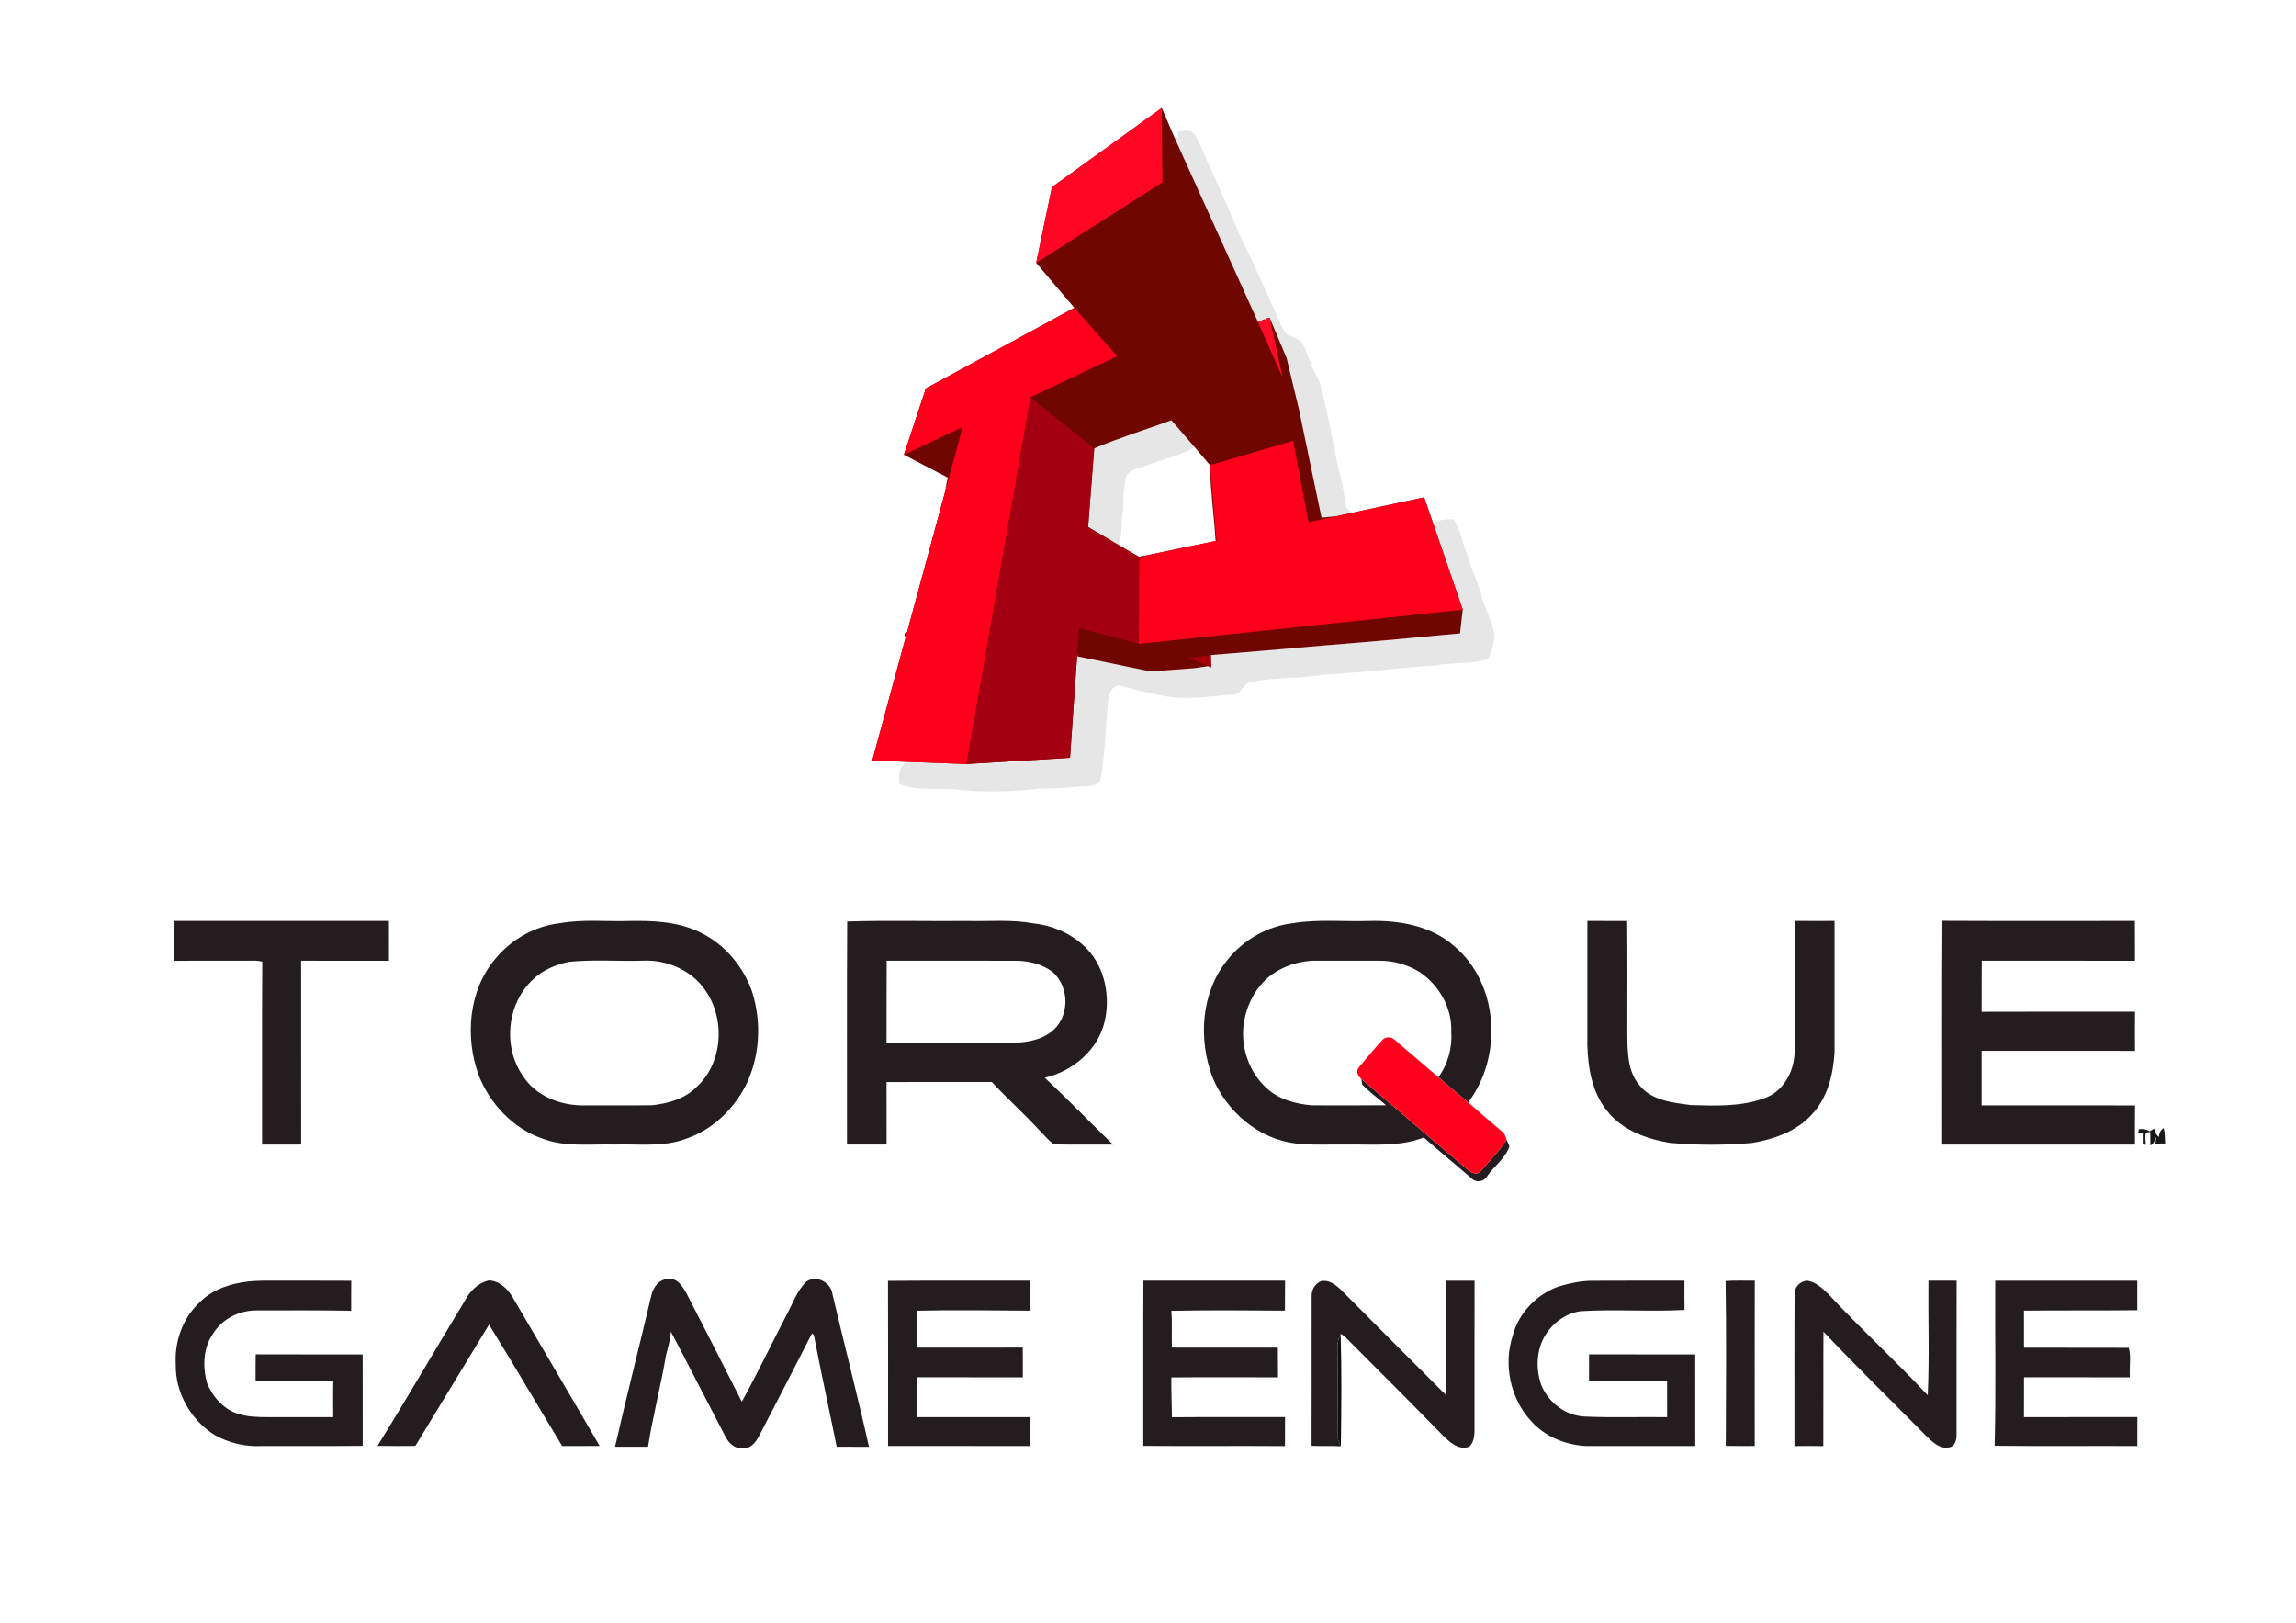
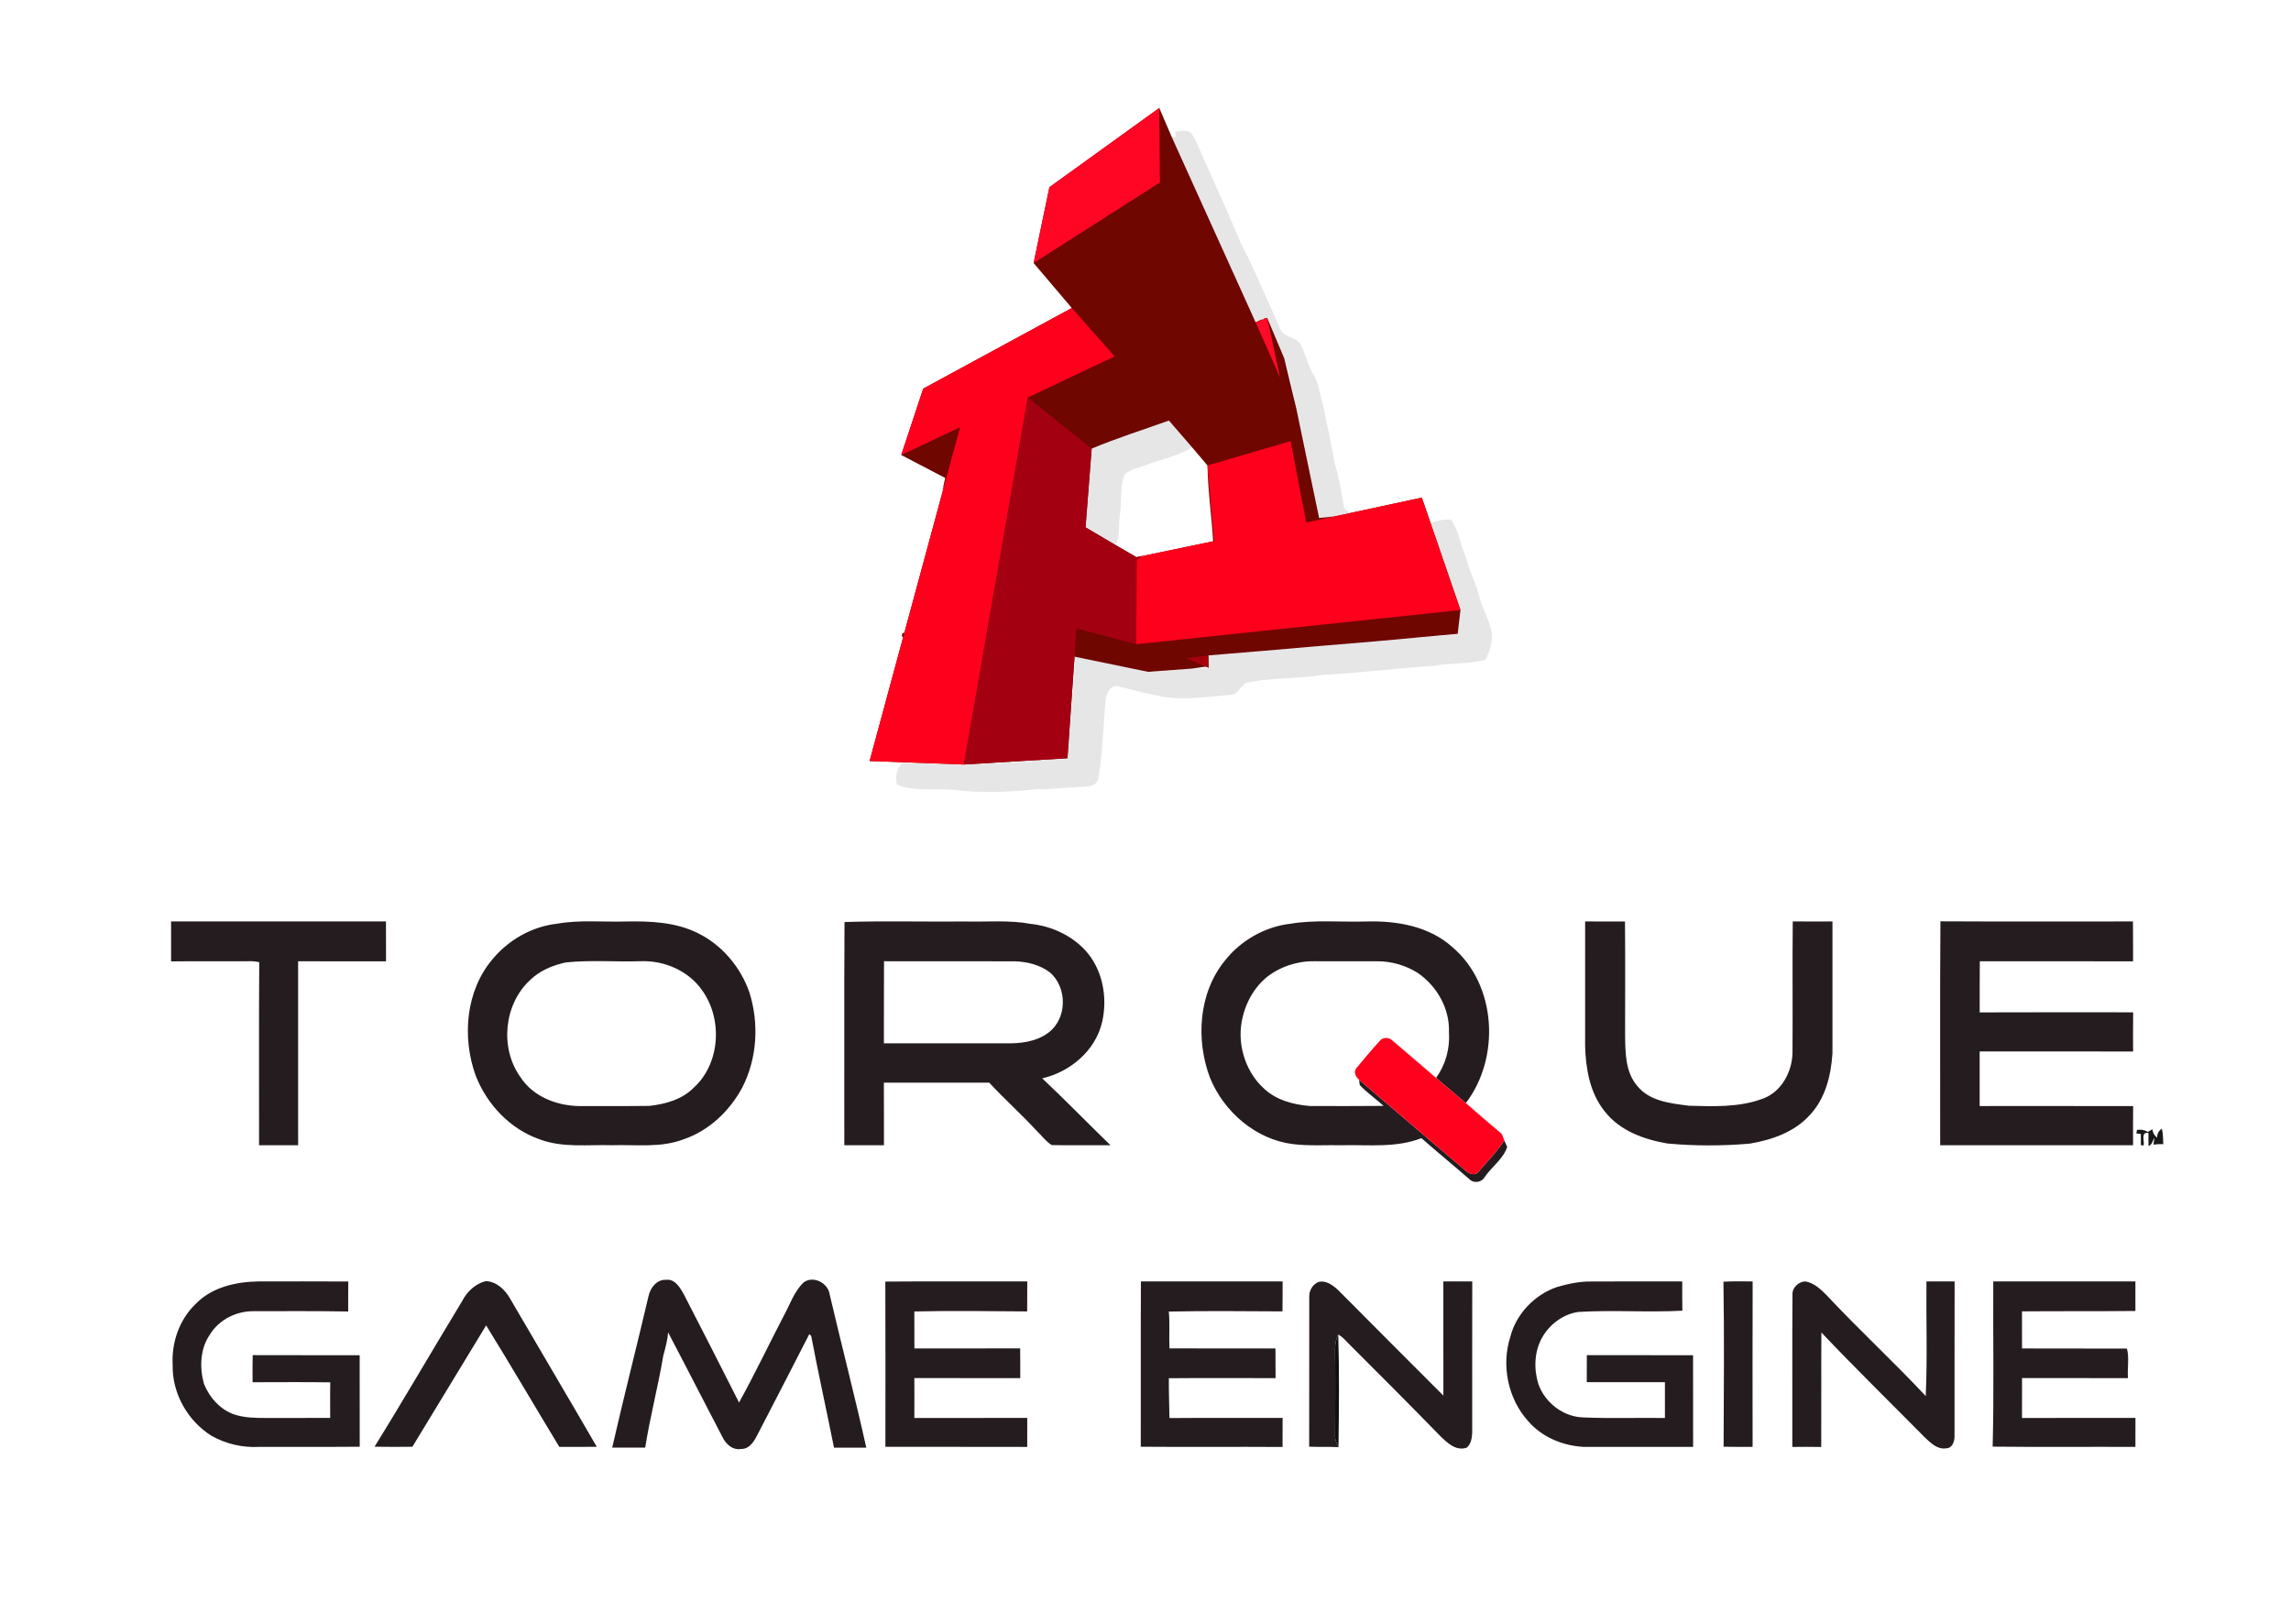
- <svg xmlns="http://www.w3.org/2000/svg" width="358px" height="253px" viewBox="0 0 357 253" version="1.1">
+ <svg xmlns="http://www.w3.org/2000/svg" viewBox="0 0 357 253" version="1.1">
  <g id="surface1">
    <path style=" stroke:none;fill-rule:evenodd;fill:rgb(14.51%,10.98%,12.157%);fill-opacity:1;" d="M 26.66 143.574 C 37.82 143.586 48.984 143.586 60.145 143.574 C 60.156 145.645 60.145 147.715 60.152 149.789 C 55.586 149.773 51.02 149.781 46.453 149.781 C 46.453 159.332 46.445 168.887 46.457 178.441 C 44.426 178.445 42.395 178.445 40.367 178.445 C 40.387 168.938 40.328 159.434 40.398 149.926 C 39.879 149.801 39.355 149.75 38.824 149.773 C 34.773 149.801 30.719 149.75 26.66 149.797 C 26.66 147.723 26.66 145.645 26.66 143.574 Z M 86.844 143.922 C 90.379 143.293 93.988 143.691 97.559 143.582 C 101.301 143.508 105.223 143.668 108.645 145.348 C 112.457 147.176 115.387 150.641 116.773 154.617 C 118.305 159.457 117.992 164.918 115.668 169.449 C 113.699 173.117 110.473 176.188 106.492 177.531 C 102.953 178.879 99.098 178.328 95.398 178.441 C 91.613 178.328 87.672 178.887 84.043 177.504 C 79.473 175.906 75.859 172.066 74.121 167.582 C 71.973 161.637 72.562 154.375 76.758 149.445 C 79.27 146.426 82.93 144.348 86.844 143.922 Z M 88.164 149.961 C 86.117 150.402 84.086 151.246 82.57 152.738 C 78.516 156.508 77.863 163.301 81.082 167.805 C 83.047 170.863 86.754 172.293 90.27 172.34 C 93.914 172.316 97.559 172.367 101.203 172.312 C 103.684 172.035 106.262 171.328 108.074 169.504 C 112.23 165.758 112.637 158.855 109.461 154.375 C 107.324 151.246 103.469 149.598 99.742 149.773 C 95.887 149.891 92.004 149.559 88.164 149.961 Z M 131.598 143.664 C 137.855 143.465 144.164 143.641 150.445 143.582 C 153.855 143.66 157.293 143.328 160.672 143.961 C 163.805 144.301 166.859 145.688 169.043 147.992 C 171.816 150.961 172.645 155.406 171.73 159.297 C 170.684 163.73 166.746 167.031 162.41 168.02 C 166.023 171.426 169.484 174.992 173.047 178.445 C 169.992 178.418 166.941 178.488 163.891 178.418 C 163 177.887 162.387 176.996 161.633 176.293 C 159.23 173.672 156.57 171.301 154.148 168.691 C 148.676 168.699 143.207 168.695 137.73 168.695 C 137.75 171.941 137.734 175.191 137.742 178.438 C 135.68 178.449 133.625 178.438 131.566 178.441 C 131.586 166.852 131.523 155.258 131.598 143.664 Z M 137.754 149.773 C 137.719 154.035 137.754 158.297 137.734 162.559 C 144.043 162.555 150.355 162.555 156.668 162.559 C 158.961 162.617 161.434 162.34 163.332 160.934 C 166.312 158.754 166.363 153.895 163.605 151.52 C 162.062 150.336 160.07 149.844 158.148 149.785 C 151.348 149.77 144.551 149.789 137.754 149.773 Z M 201.078 143.93 C 204.961 143.285 208.914 143.699 212.832 143.582 C 217.594 143.434 222.707 144.289 226.355 147.602 C 233.25 153.488 233.801 164.812 228.422 171.871 C 226.867 170.574 225.32 169.27 223.781 167.953 C 225.266 165.895 225.965 163.348 225.785 160.812 C 225.922 157.148 223.895 153.617 220.91 151.582 C 219.043 150.414 216.844 149.773 214.645 149.781 C 211.363 149.773 208.082 149.789 204.805 149.773 C 202.129 149.734 199.434 150.625 197.336 152.301 C 195.043 154.227 193.688 157.113 193.367 160.07 C 193.043 163.523 194.312 167.141 196.859 169.516 C 198.77 171.383 201.477 172.113 204.07 172.328 C 207.914 172.336 211.762 172.355 215.609 172.312 C 214.379 171.223 213.035 170.262 211.895 169.078 C 211.863 168.863 211.805 168.441 211.77 168.227 C 217.273 172.895 222.719 177.633 228.246 182.273 C 228.812 182.844 229.824 183.328 230.434 182.531 C 231.781 180.941 233.27 179.453 234.406 177.695 C 234.551 178.031 234.703 178.371 234.863 178.711 C 234.234 180.605 232.457 181.793 231.352 183.406 C 230.883 184.242 229.664 184.43 228.984 183.746 C 226.508 181.586 223.965 179.512 221.496 177.34 C 217.566 178.879 213.293 178.355 209.176 178.441 C 206.617 178.395 204.051 178.574 201.504 178.27 C 195.711 177.566 190.758 173.289 188.562 167.965 C 186.32 162.043 186.754 154.766 190.832 149.727 C 193.312 146.555 197.082 144.398 201.078 143.93 Z M 247.008 143.574 C 249.074 143.586 251.145 143.578 253.215 143.582 C 253.273 149.441 253.23 155.305 253.234 161.168 C 253.273 163.926 253.227 166.992 255.141 169.219 C 257.078 171.605 260.344 171.918 263.184 172.289 C 266.996 172.391 270.949 172.562 274.586 171.223 C 277.543 170.227 279.254 167.066 279.32 164.066 C 279.371 157.234 279.289 150.402 279.359 143.57 C 281.422 143.586 283.48 143.582 285.547 143.574 C 285.551 150.414 285.555 157.258 285.547 164.098 C 285.332 167.574 284.434 171.211 281.965 173.797 C 279.574 176.418 276.086 177.613 272.684 178.191 C 268.414 178.566 264.105 178.562 259.844 178.176 C 256.195 177.555 252.395 176.191 250.055 173.16 C 247.746 170.316 247.109 166.551 247.004 162.984 C 247.008 156.516 247 150.047 247.008 143.574 Z M 302.332 178.445 C 302.355 166.816 302.277 155.184 302.371 143.555 C 312.371 143.605 322.371 143.574 332.371 143.574 C 332.41 145.645 332.379 147.711 332.391 149.785 C 324.43 149.773 316.469 149.789 308.508 149.777 C 308.469 152.434 308.504 155.09 308.488 157.746 C 316.457 157.715 324.43 157.73 332.402 157.734 C 332.379 159.77 332.387 161.805 332.395 163.836 C 324.422 163.824 316.453 163.84 308.484 163.828 C 308.492 166.664 308.492 169.5 308.484 172.336 C 316.457 172.34 324.43 172.324 332.402 172.344 C 332.375 174.375 332.391 176.41 332.391 178.445 C 322.371 178.445 312.352 178.441 302.332 178.445 Z M 30.461 203.203 C 32.973 200.559 36.77 199.719 40.285 199.664 C 44.945 199.664 49.609 199.645 54.27 199.676 C 54.25 201.234 54.262 202.789 54.258 204.348 C 49.363 204.266 44.465 204.297 39.566 204.301 C 36.859 204.262 34.137 205.598 32.711 207.941 C 31.172 210.152 31.082 213.07 31.773 215.605 C 32.645 217.758 34.34 219.688 36.594 220.422 C 38.141 220.914 39.789 220.938 41.395 220.938 C 44.746 220.926 48.102 220.938 51.453 220.934 C 51.449 219.082 51.422 217.234 51.469 215.387 C 47.434 215.328 43.395 215.367 39.359 215.371 C 39.355 213.957 39.336 212.551 39.375 211.148 C 44.934 211.18 50.492 211.141 56.047 211.168 C 56.051 215.918 56.043 220.668 56.055 225.418 C 50.805 225.469 45.559 225.422 40.312 225.445 C 37.766 225.586 35.168 224.965 32.945 223.711 C 29.242 221.387 26.809 217.098 26.906 212.695 C 26.707 209.215 27.93 205.633 30.461 203.203 Z M 71.992 202.77 C 72.734 201.297 74.055 200.023 75.68 199.625 C 77.305 199.637 78.688 200.93 79.453 202.285 C 83.957 210.012 88.52 217.699 92.996 225.434 C 91.047 225.453 89.102 225.434 87.156 225.445 C 83.34 219.141 79.621 212.777 75.754 206.512 C 71.914 212.816 68.094 219.121 64.262 225.426 C 62.293 225.445 60.328 225.457 58.363 225.418 C 63.004 217.93 67.418 210.301 71.992 202.77 Z M 101.078 201.875 C 101.371 200.621 102.371 199.332 103.781 199.418 C 105.137 199.23 105.938 200.574 106.516 201.59 C 109.414 207.227 112.316 212.867 115.164 218.535 C 117.594 214.129 119.77 209.578 122.086 205.109 C 123.09 203.312 123.719 201.246 125.242 199.805 C 126.777 198.695 129.09 199.945 129.301 201.758 C 131.164 209.703 133.219 217.605 134.992 225.566 C 133.316 225.559 131.637 225.559 129.961 225.562 C 128.797 219.758 127.512 213.977 126.41 208.164 C 126.336 208.09 126.188 207.945 126.113 207.875 C 123.473 213.062 120.781 218.227 118.109 223.402 C 117.57 224.465 116.84 225.824 115.449 225.766 C 114.148 225.98 113.141 225.035 112.602 223.957 C 109.75 218.516 106.973 213.035 104.105 207.602 C 104.023 208.855 103.664 210.059 103.352 211.27 C 102.547 216.059 101.289 220.762 100.543 225.559 C 98.828 225.566 97.113 225.559 95.398 225.562 C 97.203 217.648 99.227 209.777 101.078 201.875 Z M 137.957 199.688 C 145.332 199.629 152.703 199.68 160.078 199.66 C 160.062 201.219 160.074 202.777 160.059 204.336 C 154.203 204.312 148.34 204.199 142.48 204.344 C 142.496 206.262 142.484 208.18 142.488 210.102 C 147.98 210.102 153.473 210.117 158.969 210.094 C 158.996 211.637 158.98 213.184 158.984 214.73 C 153.484 214.719 147.98 214.727 142.48 214.727 C 142.492 216.797 142.496 218.863 142.48 220.938 C 148.344 220.93 154.207 220.938 160.074 220.934 C 160.062 222.438 160.066 223.945 160.07 225.449 C 152.703 225.422 145.336 225.453 137.969 225.434 C 137.977 216.852 137.988 208.27 137.957 199.688 Z M 177.785 199.66 C 185.148 199.664 192.508 199.664 199.871 199.66 C 199.852 201.215 199.875 202.777 199.848 204.332 C 193.945 204.305 188.043 204.234 182.137 204.359 C 182.305 206.266 182.156 208.18 182.23 210.098 C 187.738 210.117 193.242 210.098 198.75 210.102 C 198.77 211.641 198.758 213.188 198.77 214.734 C 193.227 214.73 187.688 214.699 182.141 214.746 C 182.105 216.816 182.219 218.887 182.234 220.953 C 188.113 220.902 193.988 220.949 199.867 220.93 C 199.859 222.438 199.867 223.945 199.855 225.457 C 192.492 225.406 185.125 225.48 177.762 225.422 C 177.789 216.832 177.738 208.242 177.785 199.66 Z M 224.914 199.664 C 226.418 199.66 227.918 199.656 229.418 199.664 C 229.391 207.543 229.418 215.414 229.41 223.289 C 229.359 224.086 229.219 225.035 228.555 225.566 C 226.863 226.145 225.48 224.781 224.383 223.703 C 219.641 218.84 214.84 214.027 210.031 209.23 C 209.574 208.746 209.129 208.246 208.535 207.945 C 208.141 208.746 208.004 209.637 208.039 210.527 C 208.094 214.91 208.055 219.293 208.047 223.672 C 208.004 224.328 208.285 224.918 208.57 225.492 C 207.047 225.395 205.523 225.48 204.004 225.414 C 204.027 217.633 204.004 209.855 204.016 202.074 C 203.98 201.082 204.543 200.117 205.473 199.742 C 206.625 199.461 207.656 200.234 208.469 200.961 C 213.938 206.473 219.426 211.965 224.918 217.453 C 224.922 211.523 224.926 205.594 224.914 199.664 Z M 242.613 200.539 C 244.309 200.047 246.043 199.668 247.816 199.676 C 252.59 199.645 257.363 199.668 262.141 199.664 C 262.141 201.184 262.125 202.703 262.16 204.223 C 256.77 204.516 251.355 204.09 245.965 204.418 C 243.613 204.746 241.523 206.301 240.344 208.34 C 239.074 210.539 238.98 213.281 239.727 215.672 C 240.773 218.594 243.637 220.793 246.77 220.855 C 250.988 221.039 255.215 220.879 259.441 220.941 C 259.434 219.078 259.434 217.219 259.438 215.363 C 255.379 215.359 251.32 215.355 247.262 215.363 C 247.254 213.961 247.254 212.555 247.27 211.156 C 252.785 211.168 258.305 211.16 263.824 211.16 C 263.844 215.922 263.82 220.684 263.832 225.445 C 258.133 225.434 252.438 225.441 246.734 225.441 C 243.488 225.258 240.234 223.906 238.094 221.391 C 234.965 217.906 233.914 212.703 235.359 208.254 C 236.289 204.688 239.145 201.727 242.613 200.539 Z M 268.559 199.711 C 270.07 199.609 271.59 199.672 273.109 199.664 C 273.082 208.258 273.098 216.848 273.102 225.438 C 271.594 225.438 270.09 225.457 268.586 225.422 C 268.613 216.852 268.699 208.281 268.559 199.711 Z M 300.191 199.66 C 301.656 199.66 303.117 199.664 304.582 199.66 C 304.559 207.652 304.582 215.645 304.57 223.637 C 304.609 224.469 304.297 225.629 303.297 225.664 C 301.926 225.902 300.883 224.855 299.973 224.004 C 294.586 218.547 289.094 213.184 283.82 207.617 C 283.781 213.562 283.828 219.512 283.797 225.457 C 282.297 225.43 280.793 225.434 279.293 225.453 C 279.312 217.547 279.262 209.645 279.316 201.738 C 279.246 200.648 280.262 199.688 281.32 199.664 C 282.664 199.883 283.699 200.871 284.625 201.797 C 289.641 207.172 295.059 212.152 300.078 217.52 C 300.359 211.586 300.129 205.609 300.191 199.66 Z M 310.605 199.664 C 317.984 199.664 325.367 199.664 332.754 199.664 C 332.75 201.195 332.75 202.73 332.754 204.266 C 326.863 204.332 320.973 204.277 315.082 204.328 C 315.082 206.254 315.078 208.18 315.086 210.109 C 320.535 210.105 325.984 210.109 331.434 210.129 C 331.824 211.512 331.473 213.227 331.598 214.738 C 326.094 214.707 320.59 214.742 315.09 214.719 C 315.074 216.793 315.082 218.867 315.082 220.941 C 320.977 220.918 326.871 220.945 332.762 220.93 C 332.746 222.43 332.754 223.941 332.754 225.445 C 325.34 225.414 317.922 225.488 310.508 225.406 C 310.734 216.832 310.551 208.242 310.605 199.664 Z M 310.605 199.664 " />
    <path style=" stroke:none;fill-rule:evenodd;fill:rgb(100%,0.392%,11.373%);fill-opacity:1;" d="M 214.988 162.207 C 215.445 161.582 216.449 161.578 216.973 162.129 C 219.246 164.059 221.52 166 223.781 167.953 C 225.32 169.27 226.867 170.574 228.422 171.871 C 230.164 173.414 231.938 174.922 233.715 176.426 C 234.148 176.707 234.23 177.238 234.406 177.695 C 233.27 179.453 231.781 180.941 230.434 182.531 C 229.824 183.328 228.809 182.844 228.246 182.273 C 222.719 177.633 217.273 172.895 211.77 168.227 C 211.23 167.777 210.855 166.984 211.398 166.383 C 212.598 164.992 213.73 163.543 214.988 162.207 Z M 214.988 162.207 " />
    <path style=" stroke:none;fill-rule:evenodd;fill:rgb(9.412%,9.412%,9.412%);fill-opacity:1;" d="M 332.895 176.598 C 332.922 176.461 332.98 176.191 333.004 176.055 C 333.621 175.957 334.184 176.059 334.688 176.367 C 334.863 176.266 335.215 176.059 335.391 175.957 C 335.473 176.516 335.723 176.957 336.141 177.273 C 336.133 176.652 336.383 176.184 336.879 175.871 C 337.082 176.652 337.051 177.473 337.098 178.273 C 336.57 178.254 336.066 178.277 335.574 178.348 C 335.605 178.078 335.68 177.531 335.715 177.258 C 335.445 177.695 335.379 178.406 334.793 178.551 C 334.777 177.871 334.777 177.191 334.785 176.512 C 333.516 176.359 334.203 177.777 334.039 178.477 L 333.605 178.43 C 333.602 177.848 333.602 177.27 333.605 176.691 C 333.43 176.668 333.074 176.621 332.895 176.598 Z M 332.895 176.598 " />
    <path style=" stroke:none;fill-rule:evenodd;fill:rgb(5.882%,6.667%,6.275%);fill-opacity:1;" d="M 208.039 210.527 C 208.004 209.637 208.141 208.746 208.535 207.945 C 208.715 213.785 208.648 219.645 208.57 225.492 C 208.285 224.918 208.004 224.328 208.047 223.672 C 208.055 219.293 208.094 214.91 208.039 210.527 Z M 208.039 210.527 " />
    <path style=" stroke:none;fill-rule:evenodd;fill:rgb(90.196%,90.196%,90.588%);fill-opacity:1;" d="M 183.117 20.523 C 183.98 20.426 185.117 20.066 185.742 20.906 C 186.535 22.137 187.02 23.535 187.621 24.859 C 189.535 29.18 191.523 33.473 193.332 37.836 C 195.293 41.559 196.863 45.469 198.648 49.281 C 199.07 50.188 199.324 51.203 199.988 51.977 C 200.84 52.598 202.109 52.688 202.66 53.68 C 203.48 55.148 203.754 56.859 204.641 58.305 C 205.215 59.227 205.477 60.281 205.691 61.332 C 206.656 64.98 207.309 68.703 208.039 72.398 C 208.664 74.469 209.004 76.602 209.371 78.73 C 209.391 79.324 209.895 79.629 210.363 79.887 C 209.762 80 209.168 80.141 208.578 80.289 C 208.391 80.34 208.012 80.43 207.82 80.477 C 207.07 80.582 206.316 80.645 205.559 80.707 C 204.477 75.008 203.188 69.34 202.004 63.66 C 201.402 61.055 201.055 58.379 200.129 55.855 C 199.207 53.762 198.348 51.641 197.465 49.531 C 197.285 49.562 197.105 49.594 196.934 49.633 L 196.723 49.727 C 196.453 49.848 195.922 50.09 195.656 50.211 C 191.211 40.605 186.969 30.906 182.559 21.277 C 182.719 21.301 183.039 21.344 183.195 21.367 C 183.168 21.086 183.141 20.805 183.117 20.523 Z M 170.113 69.906 C 174.043 68.246 178.137 66.98 182.148 65.527 C 183.363 66.91 184.57 68.305 185.766 69.707 C 183.395 71.133 180.645 71.633 178.09 72.625 C 177.051 73.051 175.566 73.141 175.098 74.332 C 174.52 76.309 174.789 78.398 174.496 80.414 C 174.262 81.918 174.574 83.535 173.832 84.93 C 172.27 84.02 170.656 83.184 169.16 82.168 C 169.621 78.094 169.75 73.988 170.113 69.906 Z M 222.875 81.512 C 223.895 81.082 224.984 80.891 226.09 80.957 C 227.332 82.645 227.531 84.801 228.371 86.684 C 228.949 88.949 230.07 91.023 230.617 93.301 C 231.141 95.25 232.32 97.008 232.496 99.051 C 232.496 100.355 232.055 101.621 231.477 102.781 C 228.848 103.527 226.066 103.262 223.387 103.742 C 217.543 104.152 211.734 104.875 205.883 105.18 C 202.145 105.793 198.316 105.57 194.594 106.309 C 193.297 106.465 193.113 108.289 191.734 108.285 C 187.918 108.543 184.012 109.281 180.23 108.352 C 178.102 107.973 176.023 107.363 173.934 106.844 C 172.793 107.039 172.348 108.254 172.273 109.277 C 171.887 113.285 171.832 117.324 171.145 121.301 C 171.043 122.234 169.98 122.5 169.203 122.57 C 166.715 122.621 164.254 123.02 161.762 122.941 C 157.531 123.391 153.254 123.613 149.012 123.113 C 145.938 122.746 142.664 123.438 139.738 122.238 C 139.535 121.02 139.656 119.746 140.625 118.863 C 144.996 118.855 149.367 119.352 153.73 118.984 C 157.945 118.902 162.133 118.398 166.34 118.145 C 166.586 112.863 167.43 107.625 167.5 102.332 C 171.309 103.023 175.086 103.922 178.883 104.68 C 181.176 104.621 183.453 104.242 185.754 104.172 C 186.613 104.113 187.477 104.078 188.348 104.039 C 188.328 103.402 188.312 102.762 188.297 102.129 C 191 101.797 193.73 101.797 196.43 101.449 C 199.586 101.016 202.777 101.086 205.93 100.633 C 208.809 100.227 211.723 100.172 214.617 99.906 C 218.781 99.348 222.992 99.344 227.152 98.754 C 227.301 97.523 227.496 96.293 227.582 95.055 C 226.086 90.516 224.414 86.035 222.875 81.512 Z M 222.875 81.512 " />
    <path style=" stroke:none;fill-rule:evenodd;fill:rgb(43.529%,2.353%,0%);fill-opacity:1;" d="M 175.758 20.258 L 175.84 20.199 Z M 179.316 17.781 L 180.645 16.824 L 180.648 16.824 L 182.559 21.277 L 195.656 50.215 L 196.723 49.727 L 196.598 49.855 L 196.969 49.715 L 196.934 49.633 L 197.465 49.531 L 200.129 55.855 L 202.004 63.66 L 205.559 80.707 L 207.82 80.477 L 207.578 80.539 L 221.559 77.535 L 227.582 95.055 L 227.152 98.754 L 214.617 99.906 L 205.93 100.633 L 196.43 101.449 L 188.297 102.125 L 188.246 102.133 L 188.297 102.129 L 188.348 104.039 L 187.93 103.863 L 185.754 104.172 L 178.883 104.68 L 167.5 102.332 L 167.477 101.895 L 166.34 118.145 L 150.203 119.121 L 135.508 118.578 L 140.742 99.254 L 140.723 99.328 L 140.52 99.051 L 140.637 98.66 L 140.93 98.574 L 141.602 96.09 L 147.234 75.305 L 146.84 76.457 L 147.289 74.473 L 140.441 70.898 L 140.957 69.266 L 140.91 69.477 L 143.859 60.559 L 167.016 47.992 L 161.066 40.984 L 161.629 38.285 L 161.926 36.848 L 163.527 29.168 Z M 177.93 86.652 L 189.043 84.336 C 188.801 80.395 188.223 76.48 188.16 72.527 C 187.363 71.586 186.574 70.637 185.766 69.707 C 184.57 68.305 183.363 66.91 182.148 65.527 C 178.137 66.98 174.043 68.246 170.113 69.906 L 170.109 69.902 L 170.113 69.906 L 169.16 82.168 L 173.832 84.93 L 177.113 86.824 L 177.957 86.633 Z M 177.93 86.652 " />
    <path style=" stroke:none;fill-rule:evenodd;fill:rgb(99.608%,0%,10.98%);fill-opacity:1;" d="M 167.016 47.992 L 173.695 55.531 L 160.18 61.926 L 150.203 119.121 L 135.508 118.578 L 149.602 66.574 L 140.441 70.898 L 143.859 60.559 Z M 221.559 77.535 L 227.582 95.055 L 177.059 100.379 L 177.113 86.824 L 189.188 84.309 L 188.16 72.527 L 201.121 68.73 L 203.539 81.41 Z M 221.559 77.535 " />
    <path style=" stroke:none;fill-rule:evenodd;fill:rgb(100%,2.353%,14.118%);fill-opacity:1;" d="M 180.746 28.434 L 161.066 40.984 L 163.527 29.168 L 180.648 16.824 Z M 180.746 28.434 " />
    <path style=" stroke:none;fill-rule:evenodd;fill:rgb(100%,3.922%,15.294%);fill-opacity:1;" d="M 197.465 49.531 L 199.488 58.871 L 195.656 50.215 Z M 197.465 49.531 " />
    <path style=" stroke:none;fill-rule:evenodd;fill:rgb(65.49%,0.392%,5.098%);fill-opacity:1;" d="M 184.793 102.551 L 188.297 102.129 L 188.348 104.039 Z M 184.793 102.551 " />
    <path style=" stroke:none;fill-rule:evenodd;fill:rgb(63.922%,0%,6.667%);fill-opacity:1;" d="M 160.18 61.926 L 170.113 69.906 L 169.16 82.168 L 173.832 84.93 L 177.113 86.824 L 177.957 86.633 L 177.117 87.336 L 177.059 100.379 L 167.754 97.922 L 166.34 118.145 L 150.203 119.121 Z M 160.18 61.926 " />
  </g>
</svg>
